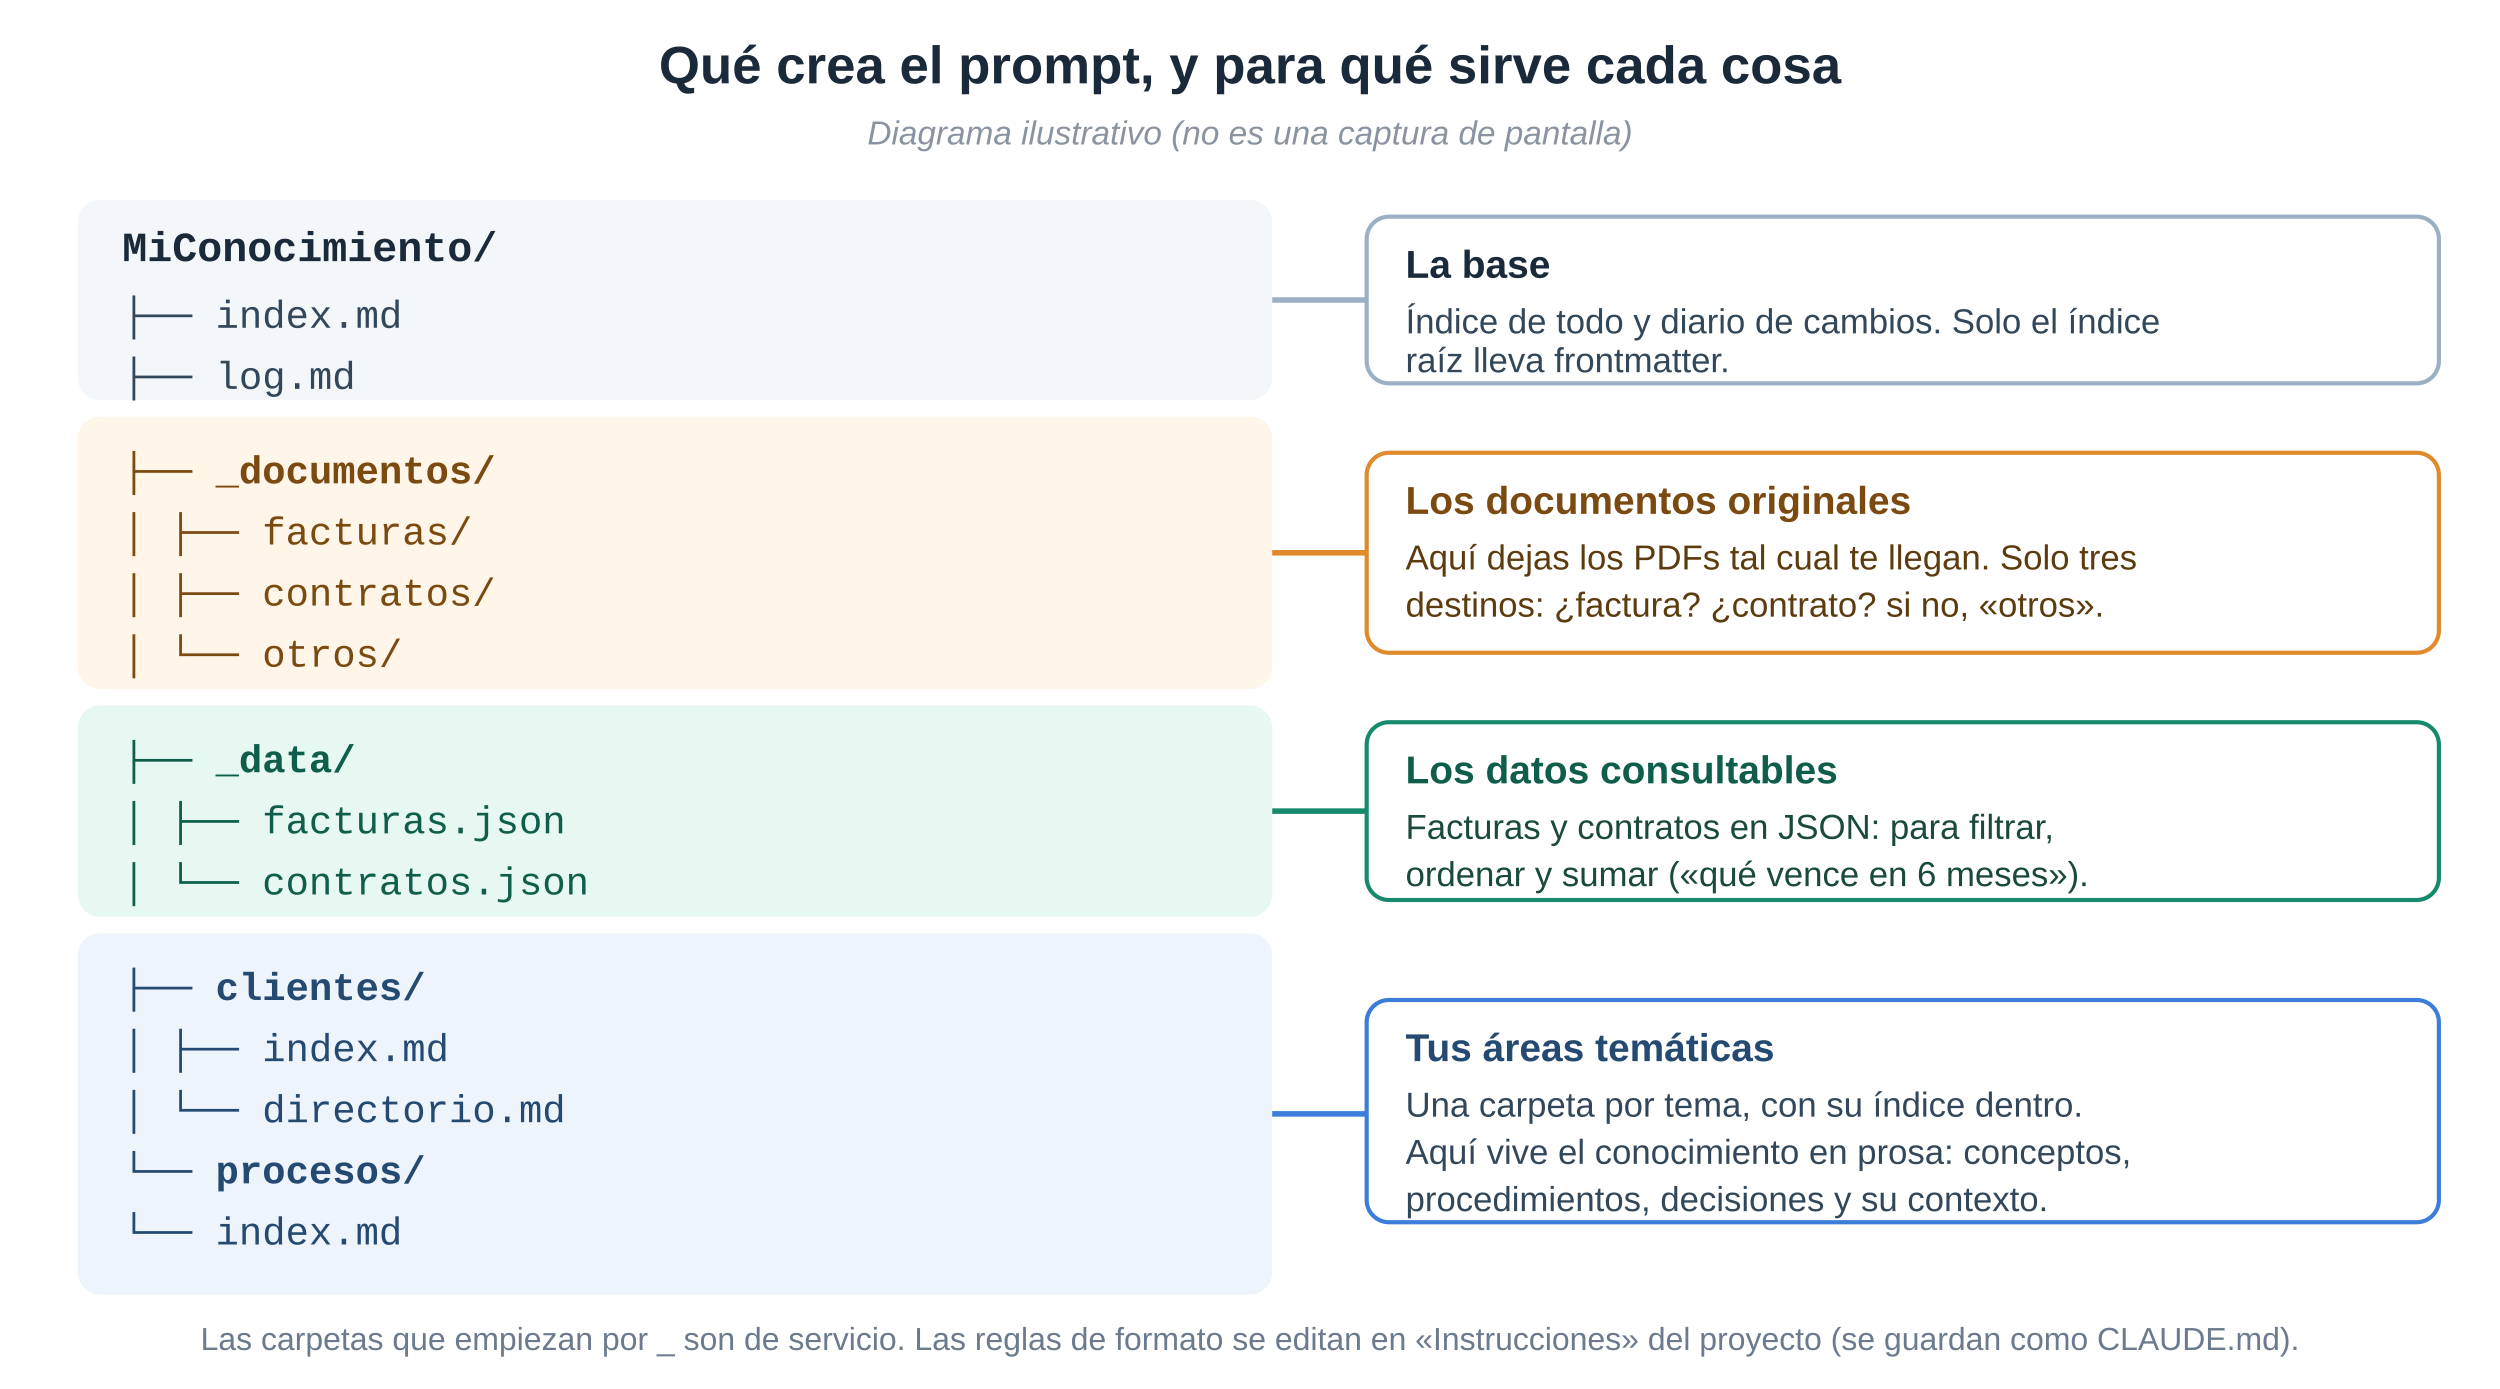
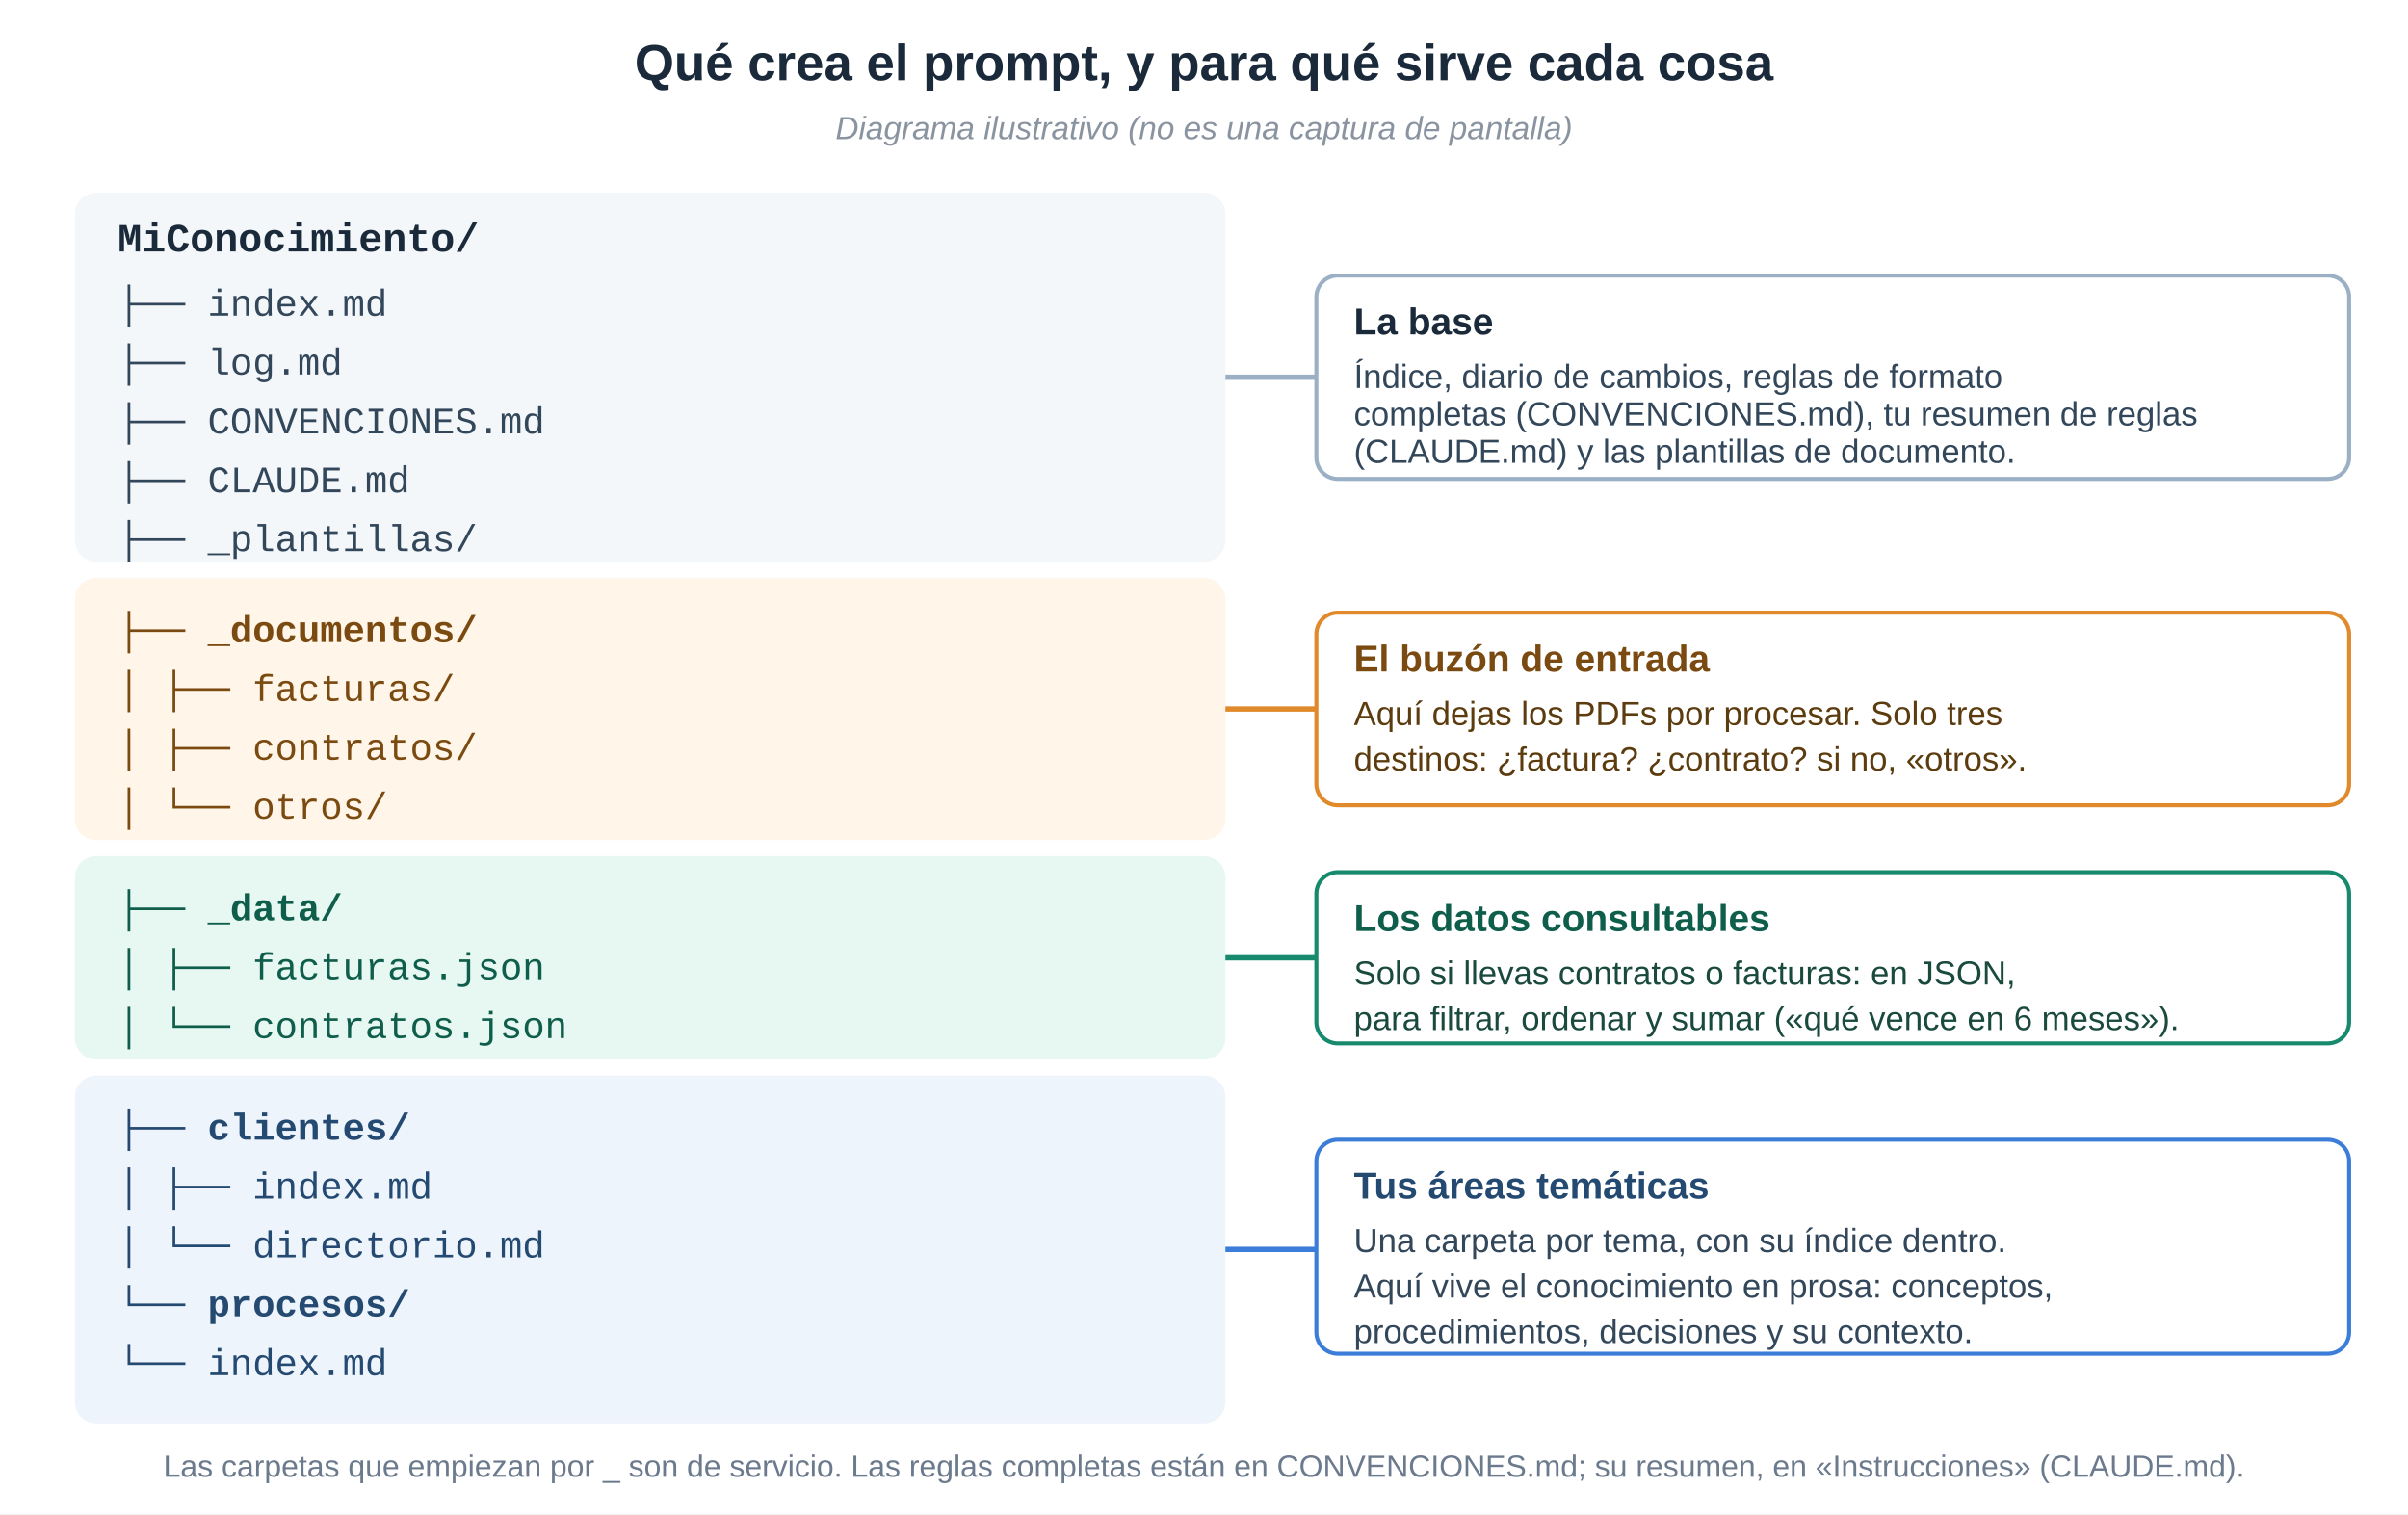
- <svg xmlns="http://www.w3.org/2000/svg" viewBox="0 0 900 500">
-   <rect x="0" y="0" width="900" height="500" fill="#ffffff" />
+ <svg xmlns="http://www.w3.org/2000/svg" viewBox="0 0 900 566">
+   <rect x="0" y="0" width="900" height="566" fill="#ffffff" />
  <text x="450" y="30" text-anchor="middle" font-family="Arial" font-size="19" font-weight="bold" fill="#1a2a3a">Qué crea el prompt, y para qué sirve cada cosa</text>
  <text x="450" y="52" text-anchor="middle" font-family="Arial" font-size="12" font-style="italic" fill="#8a94a0">Diagrama ilustrativo (no es una captura de pantalla)</text>
-   <rect x="28" y="72" width="430" height="72" rx="8" fill="#f4f7fa" />
-   <rect x="28" y="150" width="430" height="98" rx="8" fill="#fff5e8" />
-   <rect x="28" y="254" width="430" height="76" rx="8" fill="#e7f7f1" />
-   <rect x="28" y="336" width="430" height="130" rx="8" fill="#eef4fb" />
+   <rect x="28" y="72" width="430" height="138" rx="8" fill="#f4f7fa" />
+   <rect x="28" y="216" width="430" height="98" rx="8" fill="#fff5e8" />
+   <rect x="28" y="320" width="430" height="76" rx="8" fill="#e7f7f1" />
+   <rect x="28" y="402" width="430" height="130" rx="8" fill="#eef4fb" />
  <text x="44" y="94" font-family="Courier New" font-size="15" font-weight="bold" fill="#1a2a3a">MiConocimiento/</text>
  <text x="44" y="118" font-family="Courier New" font-size="14" fill="#33475b">├── index.md</text>
  <text x="44" y="140" font-family="Courier New" font-size="14" fill="#33475b">├── log.md</text>
-   <text x="44" y="174" font-family="Courier New" font-size="14" font-weight="bold" fill="#7a4a10">├── _documentos/</text>
-   <text x="44" y="196" font-family="Courier New" font-size="14" fill="#7a4a10">│   ├── facturas/</text>
-   <text x="44" y="218" font-family="Courier New" font-size="14" fill="#7a4a10">│   ├── contratos/</text>
-   <text x="44" y="240" font-family="Courier New" font-size="14" fill="#7a4a10">│   └── otros/</text>
-   <text x="44" y="278" font-family="Courier New" font-size="14" font-weight="bold" fill="#0f5e4b">├── _data/</text>
-   <text x="44" y="300" font-family="Courier New" font-size="14" fill="#0f5e4b">│   ├── facturas.json</text>
-   <text x="44" y="322" font-family="Courier New" font-size="14" fill="#0f5e4b">│   └── contratos.json</text>
-   <text x="44" y="360" font-family="Courier New" font-size="14" font-weight="bold" fill="#254a72">├── clientes/</text>
-   <text x="44" y="382" font-family="Courier New" font-size="14" fill="#254a72">│   ├── index.md</text>
-   <text x="44" y="404" font-family="Courier New" font-size="14" fill="#254a72">│   └── directorio.md</text>
-   <text x="44" y="426" font-family="Courier New" font-size="14" font-weight="bold" fill="#254a72">└── procesos/</text>
-   <text x="44" y="448" font-family="Courier New" font-size="14" fill="#254a72">    └── index.md</text>
-   <path d="M 458 108 L 492 108" stroke="#9bb0c4" stroke-width="2" />
-   <path d="M 458 199 L 492 199" stroke="#e08a2b" stroke-width="2" />
-   <path d="M 458 292 L 492 292" stroke="#178a6e" stroke-width="2" />
-   <path d="M 458 401 L 492 401" stroke="#3b7dd8" stroke-width="2" />
-   <rect x="492" y="78" width="386" height="60" rx="8" fill="#ffffff" stroke="#9bb0c4" stroke-width="1.5" />
-   <text x="506" y="100" font-family="Arial" font-size="14" font-weight="bold" fill="#1a2a3a">La base</text>
-   <text x="506" y="120" font-family="Arial" font-size="12.5" fill="#33475b">Índice de todo y diario de cambios. Solo el índice</text>
-   <text x="506" y="134" font-family="Arial" font-size="12.5" fill="#33475b">raíz lleva frontmatter.</text>
-   <rect x="492" y="163" width="386" height="72" rx="8" fill="#ffffff" stroke="#e08a2b" stroke-width="1.5" />
-   <text x="506" y="185" font-family="Arial" font-size="14" font-weight="bold" fill="#7a4a10">Los documentos originales</text>
-   <text x="506" y="205" font-family="Arial" font-size="12.5" fill="#5c3c0e">Aquí dejas los PDFs tal cual te llegan. Solo tres</text>
-   <text x="506" y="222" font-family="Arial" font-size="12.5" fill="#5c3c0e">destinos: ¿factura? ¿contrato? si no, «otros».</text>
-   <rect x="492" y="260" width="386" height="64" rx="8" fill="#ffffff" stroke="#178a6e" stroke-width="1.5" />
-   <text x="506" y="282" font-family="Arial" font-size="14" font-weight="bold" fill="#0f5e4b">Los datos consultables</text>
-   <text x="506" y="302" font-family="Arial" font-size="12.5" fill="#1a4a3d">Facturas y contratos en JSON: para filtrar,</text>
-   <text x="506" y="319" font-family="Arial" font-size="12.5" fill="#1a4a3d">ordenar y sumar («qué vence en 6 meses»).</text>
-   <rect x="492" y="360" width="386" height="80" rx="8" fill="#ffffff" stroke="#3b7dd8" stroke-width="1.5" />
-   <text x="506" y="382" font-family="Arial" font-size="14" font-weight="bold" fill="#254a72">Tus áreas temáticas</text>
-   <text x="506" y="402" font-family="Arial" font-size="12.5" fill="#33475b">Una carpeta por tema, con su índice dentro.</text>
-   <text x="506" y="419" font-family="Arial" font-size="12.5" fill="#33475b">Aquí vive el conocimiento en prosa: conceptos,</text>
-   <text x="506" y="436" font-family="Arial" font-size="12.5" fill="#33475b">procedimientos, decisiones y su contexto.</text>
-   <text x="450" y="486" text-anchor="middle" font-family="Arial" font-size="11.5" fill="#6b7a8d">Las carpetas que empiezan por _ son de servicio. Las reglas de formato se editan en «Instrucciones» del proyecto (se guardan como CLAUDE.md).</text>
+   <text x="44" y="162" font-family="Courier New" font-size="14" fill="#33475b">├── CONVENCIONES.md</text>
+   <text x="44" y="184" font-family="Courier New" font-size="14" fill="#33475b">├── CLAUDE.md</text>
+   <text x="44" y="206" font-family="Courier New" font-size="14" fill="#33475b">├── _plantillas/</text>
+   <text x="44" y="240" font-family="Courier New" font-size="14" font-weight="bold" fill="#7a4a10">├── _documentos/</text>
+   <text x="44" y="262" font-family="Courier New" font-size="14" fill="#7a4a10">│   ├── facturas/</text>
+   <text x="44" y="284" font-family="Courier New" font-size="14" fill="#7a4a10">│   ├── contratos/</text>
+   <text x="44" y="306" font-family="Courier New" font-size="14" fill="#7a4a10">│   └── otros/</text>
+   <text x="44" y="344" font-family="Courier New" font-size="14" font-weight="bold" fill="#0f5e4b">├── _data/</text>
+   <text x="44" y="366" font-family="Courier New" font-size="14" fill="#0f5e4b">│   ├── facturas.json</text>
+   <text x="44" y="388" font-family="Courier New" font-size="14" fill="#0f5e4b">│   └── contratos.json</text>
+   <text x="44" y="426" font-family="Courier New" font-size="14" font-weight="bold" fill="#254a72">├── clientes/</text>
+   <text x="44" y="448" font-family="Courier New" font-size="14" fill="#254a72">│   ├── index.md</text>
+   <text x="44" y="470" font-family="Courier New" font-size="14" fill="#254a72">│   └── directorio.md</text>
+   <text x="44" y="492" font-family="Courier New" font-size="14" font-weight="bold" fill="#254a72">└── procesos/</text>
+   <text x="44" y="514" font-family="Courier New" font-size="14" fill="#254a72">    └── index.md</text>
+   <path d="M 458 141 L 492 141" stroke="#9bb0c4" stroke-width="2" />
+   <path d="M 458 265 L 492 265" stroke="#e08a2b" stroke-width="2" />
+   <path d="M 458 358 L 492 358" stroke="#178a6e" stroke-width="2" />
+   <path d="M 458 467 L 492 467" stroke="#3b7dd8" stroke-width="2" />
+   <rect x="492" y="103" width="386" height="76" rx="8" fill="#ffffff" stroke="#9bb0c4" stroke-width="1.5" />
+   <text x="506" y="125" font-family="Arial" font-size="14" font-weight="bold" fill="#1a2a3a">La base</text>
+   <text x="506" y="145" font-family="Arial" font-size="12.5" fill="#33475b">Índice, diario de cambios, reglas de formato</text>
+   <text x="506" y="159" font-family="Arial" font-size="12.5" fill="#33475b">completas (CONVENCIONES.md), tu resumen de reglas</text>
+   <text x="506" y="173" font-family="Arial" font-size="12.5" fill="#33475b">(CLAUDE.md) y las plantillas de documento.</text>
+   <rect x="492" y="229" width="386" height="72" rx="8" fill="#ffffff" stroke="#e08a2b" stroke-width="1.5" />
+   <text x="506" y="251" font-family="Arial" font-size="14" font-weight="bold" fill="#7a4a10">El buzón de entrada</text>
+   <text x="506" y="271" font-family="Arial" font-size="12.5" fill="#5c3c0e">Aquí dejas los PDFs por procesar. Solo tres</text>
+   <text x="506" y="288" font-family="Arial" font-size="12.5" fill="#5c3c0e">destinos: ¿factura? ¿contrato? si no, «otros».</text>
+   <rect x="492" y="326" width="386" height="64" rx="8" fill="#ffffff" stroke="#178a6e" stroke-width="1.5" />
+   <text x="506" y="348" font-family="Arial" font-size="14" font-weight="bold" fill="#0f5e4b">Los datos consultables</text>
+   <text x="506" y="368" font-family="Arial" font-size="12.5" fill="#1a4a3d">Solo si llevas contratos o facturas: en JSON,</text>
+   <text x="506" y="385" font-family="Arial" font-size="12.5" fill="#1a4a3d">para filtrar, ordenar y sumar («qué vence en 6 meses»).</text>
+   <rect x="492" y="426" width="386" height="80" rx="8" fill="#ffffff" stroke="#3b7dd8" stroke-width="1.5" />
+   <text x="506" y="448" font-family="Arial" font-size="14" font-weight="bold" fill="#254a72">Tus áreas temáticas</text>
+   <text x="506" y="468" font-family="Arial" font-size="12.5" fill="#33475b">Una carpeta por tema, con su índice dentro.</text>
+   <text x="506" y="485" font-family="Arial" font-size="12.5" fill="#33475b">Aquí vive el conocimiento en prosa: conceptos,</text>
+   <text x="506" y="502" font-family="Arial" font-size="12.5" fill="#33475b">procedimientos, decisiones y su contexto.</text>
+   <text x="450" y="552" text-anchor="middle" font-family="Arial" font-size="11.5" fill="#6b7a8d">Las carpetas que empiezan por _ son de servicio. Las reglas completas están en CONVENCIONES.md; su resumen, en «Instrucciones» (CLAUDE.md).</text>
</svg>
